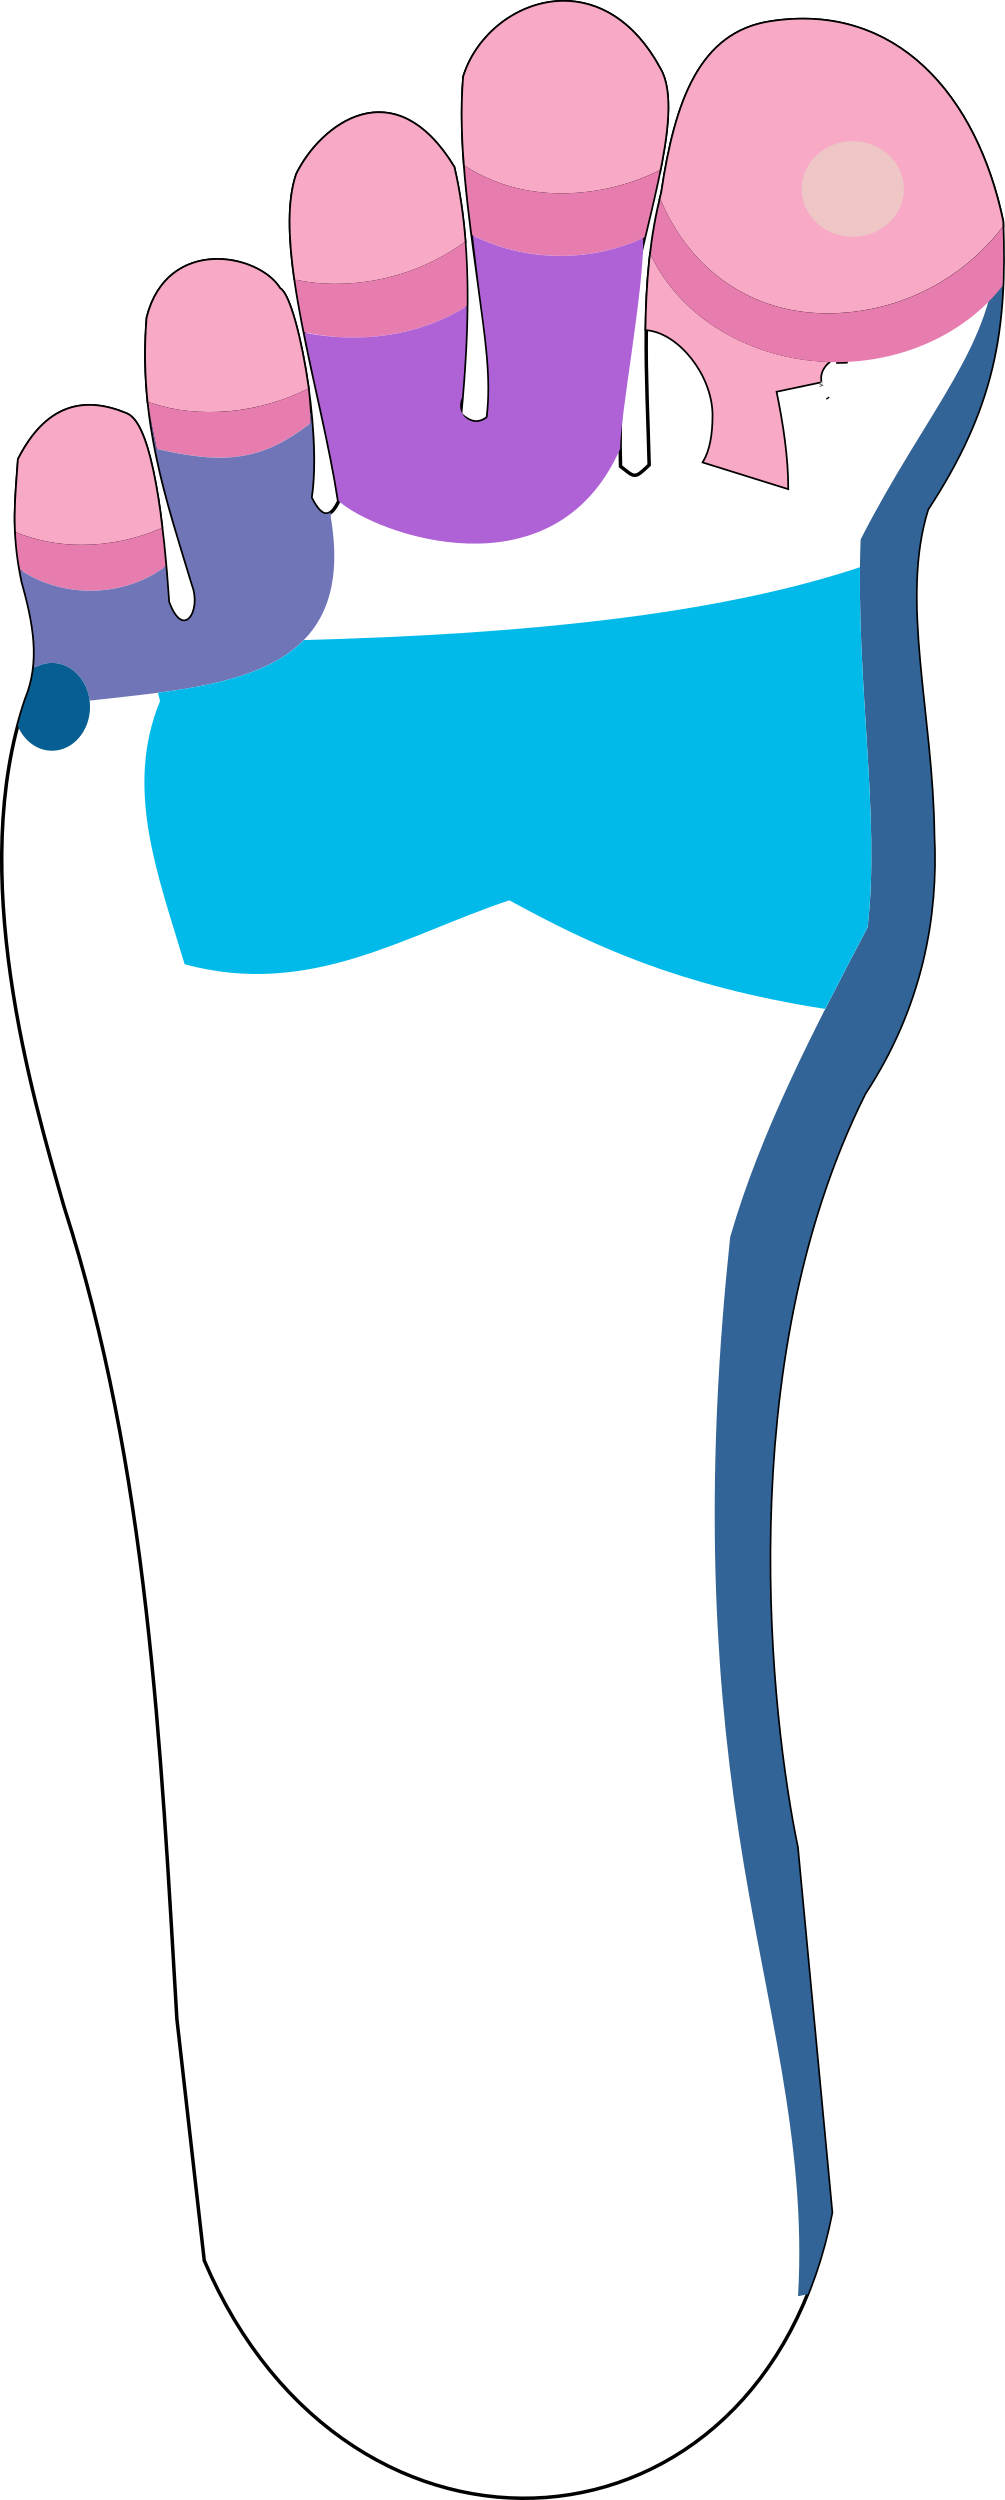
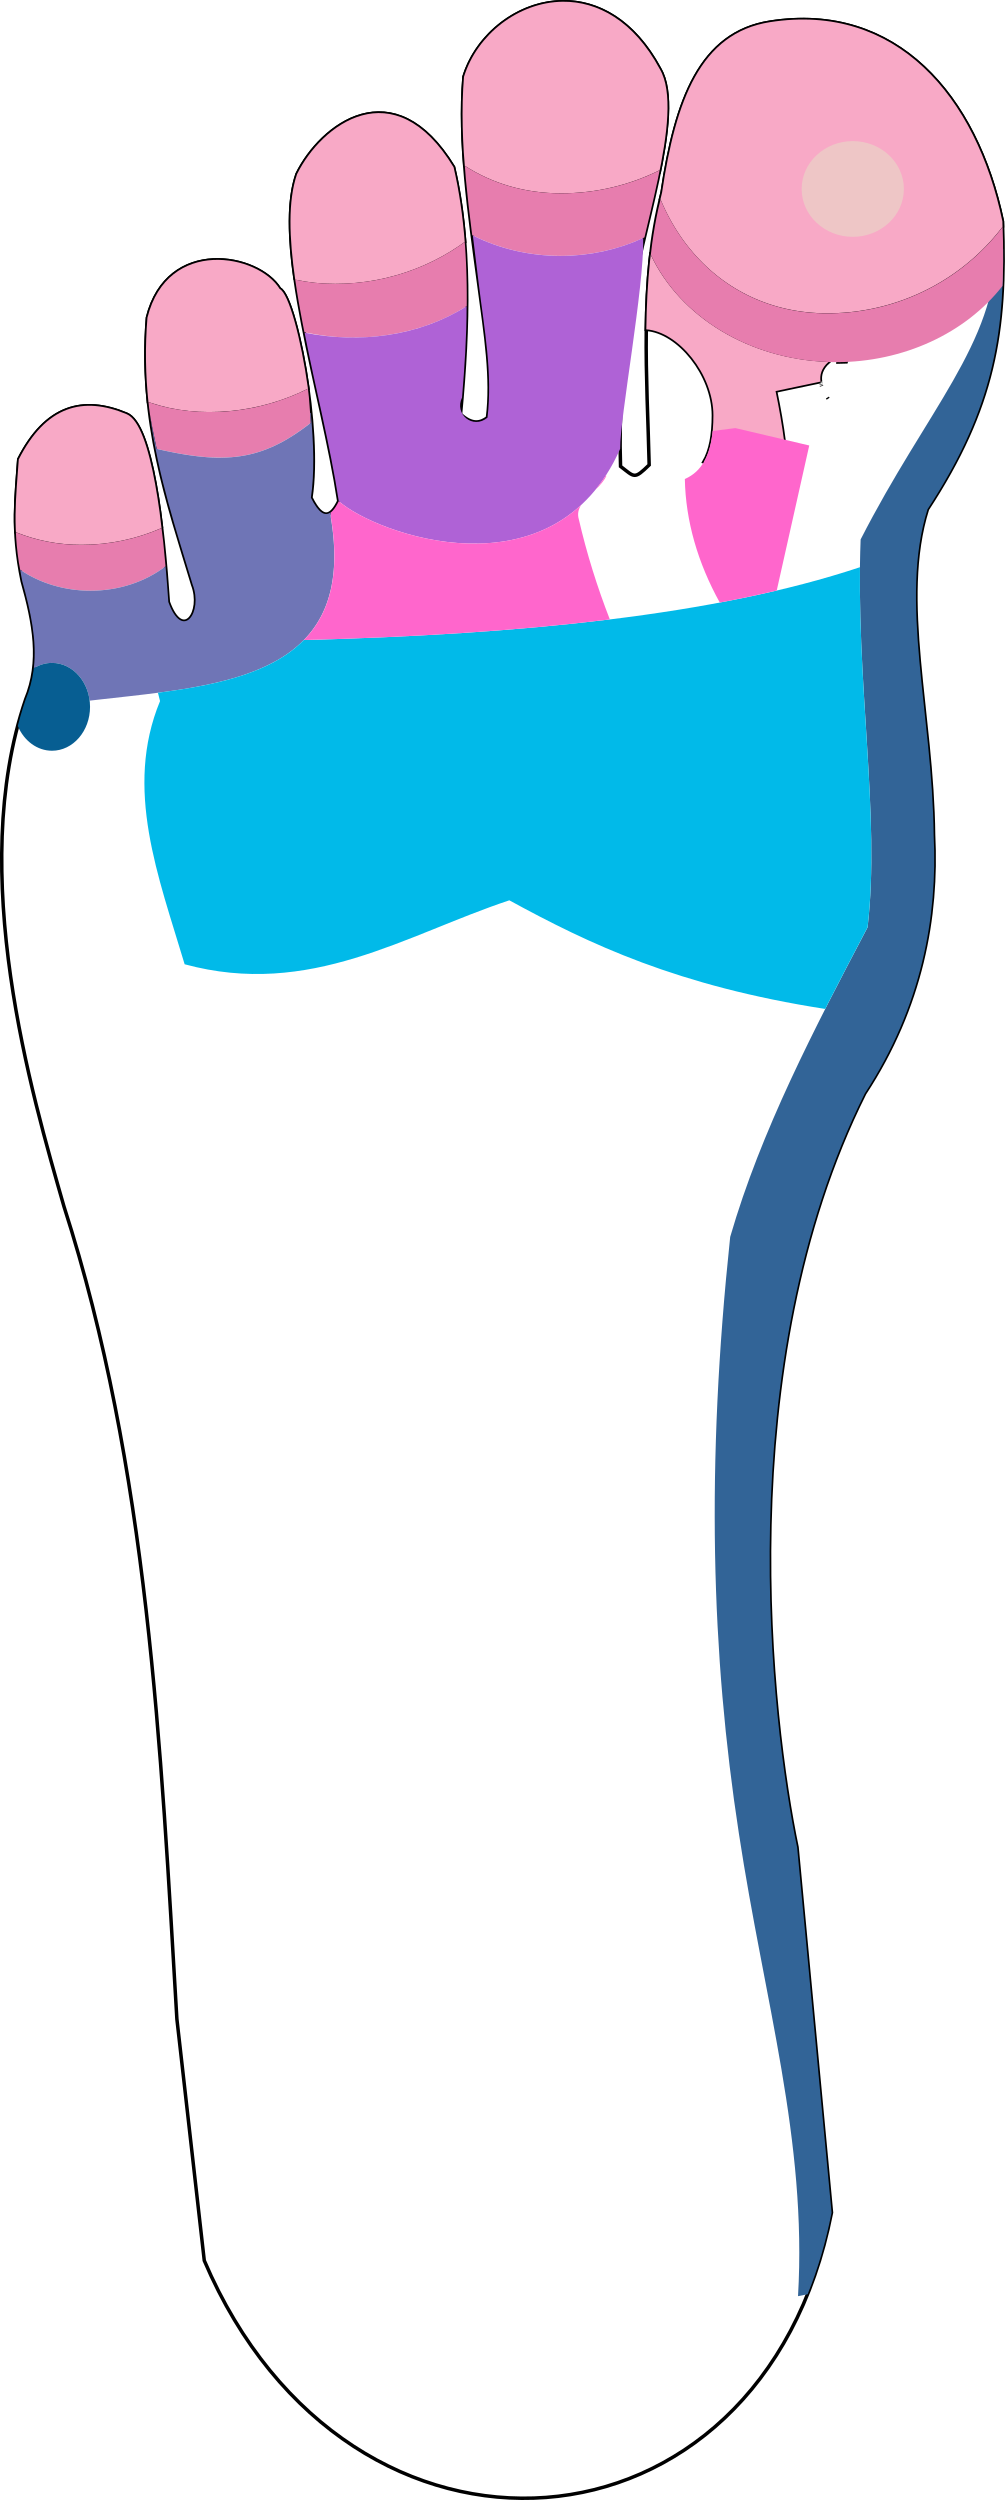
<svg xmlns="http://www.w3.org/2000/svg" width="76.06mm" height="189.229mm" viewBox="0 0 76.06 189.229" version="1.1" id="svg305">
  <defs id="defs302" />
  <g id="layer1" transform="translate(17.8945,-55.14384)">
    <path style="display:inline;fill:none;fill-rule:evenodd;stroke:#000000;stroke-width:0.265;stroke-dasharray:none;paint-order:stroke fill markers;stop-color:#000000" d="m -2.433,226.249 c 10.95,25.663 42.212,23.361 47.476,-3.631 l -2.607,-27.648 c -1.993,-9.565 -5.188,-36.461 5.12,-57.064 4.31,-6.585 5.519,-13.383 5.213,-19.549 -0.096,-9.172 -2.632,-17.775 -0.465,-24.669 5.028,-7.697 5.993,-13.445 5.678,-21.783 -1.98,-9.492 -8.069,-16.578 -17.594,-15.081 -5.248,0.825 -7.12,5.884 -8.165,12.89 -1.75,6.64 -1.125,14.246 -0.981,20.623 -1.146,1.111 -1.082,0.94 -2.167,0.106 -0.144,-4.037 0.191,-8.074 0.79,-12.112 0.504,-5.004 4.173,-14.581 2.172,-17.97 -4.53,-8.408 -13.043,-5.091 -14.811,0.592 -0.405,4.954 0.387,10.29 1.119,15.712 0.522,3.866 1.037,7.141 0.658,10.092 -0.54,0.402 -1.152,0.553 -2.041,-0.263 0.636,-6.729 0.777,-13.102 -0.527,-18.694 -4.531,-7.446 -10.028,-3.179 -11.848,0.527 -1.839,5.354 1.916,16.5 3.16,24.75 -0.558,1.141 -1.2,1.561 -2.106,-0.263 0.795,-5.219 -1.18,-15.221 -2.37,-15.798 -1.602,-2.627 -8.47,-3.95 -10.005,2.172 -0.644,7.807 1.527,13.925 3.423,20.208 0.801,2.082 -0.758,4.315 -1.843,1.316 -0.382,-5.73 -1.246,-13.43 -3.16,-14.218 -3.29,-1.379 -6.1,-0.634 -8.162,3.423 -0.181,2.758 -0.56,5.285 0.263,9.215 0.894,3.186 1.452,6.09 0.263,8.952 -4.491,13.153 0.472,29.903 2.896,38.376 6.383,19.838 7.331,40.978 8.548,61.507 z" id="path289" />
    <path id="path311" style="fill:#326497;fill-rule:evenodd;stroke:none;stroke-width:0.265;stroke-dasharray:none;paint-order:stroke fill markers;stop-color:#000000;fill-opacity:1" d="m 58.031,73.993 -0.517,-0.135 c -0.002,0.228 -0.009,0.453 -0.021,0.677 -0.012,0.224 -0.028,0.445 -0.05,0.665 -0.021,0.22 -0.047,0.438 -0.077,0.654 -0.03,0.216 -0.066,0.431 -0.105,0.645 -0.04,0.214 -0.083,0.426 -0.131,0.637 -0.048,0.211 -0.1,0.421 -0.157,0.63 -0.056,0.209 -0.117,0.417 -0.181,0.625 -0.064,0.207 -0.132,0.414 -0.204,0.62 -0.072,0.206 -0.147,0.412 -0.226,0.618 -0.079,0.205 -0.162,0.411 -0.248,0.616 -0.172,0.41 -0.358,0.82 -0.556,1.231 -0.198,0.411 -0.408,0.825 -0.629,1.241 -0.221,0.416 -0.453,0.836 -0.695,1.26 -0.242,0.424 -0.494,0.853 -0.753,1.289 -0.26,0.436 -0.528,0.878 -0.803,1.329 -0.55,0.901 -1.129,1.836 -1.725,2.817 -0.298,0.491 -0.601,0.993 -0.906,1.509 -0.306,0.516 -0.614,1.045 -0.925,1.59 -0.311,0.545 -0.622,1.105 -0.935,1.682 -0.313,0.577 -0.626,1.17 -0.939,1.782 -0.026,0.657 -0.042,1.315 -0.051,1.971 -0.009,0.657 -0.009,1.312 -0.004,1.967 0.006,0.655 0.018,1.308 0.035,1.96 0.018,0.652 0.04,1.302 0.067,1.949 0.054,1.295 0.123,2.582 0.199,3.856 0.075,1.274 0.157,2.535 0.234,3.779 0.077,1.244 0.149,2.471 0.206,3.678 0.029,0.603 0.054,1.202 0.074,1.795 0.02,0.593 0.035,1.179 0.044,1.76 0.009,0.581 0.011,1.155 0.006,1.723 -0.005,0.568 -0.018,1.129 -0.039,1.684 -0.021,0.554 -0.052,1.101 -0.092,1.641 -0.04,0.539 -0.091,1.072 -0.152,1.595 -0.505,0.962 -1.01,1.924 -1.512,2.887 -0.502,0.963 -1,1.926 -1.491,2.891 -0.491,0.965 -0.976,1.931 -1.45,2.9 -0.474,0.968 -0.939,1.938 -1.39,2.911 -0.225,0.486 -0.448,0.974 -0.666,1.461 -0.218,0.488 -0.433,0.977 -0.643,1.466 -0.21,0.489 -0.416,0.98 -0.618,1.471 -0.202,0.491 -0.399,0.983 -0.591,1.476 -0.192,0.493 -0.379,0.987 -0.561,1.483 -0.182,0.495 -0.358,0.991 -0.529,1.489 -0.17,0.497 -0.335,0.996 -0.493,1.496 -0.158,0.5 -0.311,1.001 -0.456,1.503 -0.115,1.083 -0.221,2.153 -0.319,3.212 -0.098,1.059 -0.187,2.106 -0.267,3.143 -0.081,1.037 -0.152,2.062 -0.216,3.078 -0.064,1.015 -0.119,2.02 -0.166,3.016 -0.047,0.995 -0.086,1.981 -0.116,2.958 -0.031,0.977 -0.053,1.944 -0.068,2.903 -0.015,0.959 -0.021,1.91 -0.02,2.853 0.001,0.943 0.01,1.878 0.026,2.806 0.017,0.928 0.041,1.848 0.073,2.762 0.032,0.914 0.071,1.821 0.118,2.722 0.047,0.901 0.101,1.797 0.162,2.687 0.061,0.89 0.13,1.774 0.206,2.654 0.076,0.88 0.159,1.754 0.249,2.625 0.09,0.871 0.188,1.737 0.291,2.6 0.104,0.863 0.215,1.721 0.332,2.578 0.118,0.856 0.242,1.71 0.373,2.561 0.121,0.795 0.247,1.582 0.377,2.361 0.13,0.779 0.263,1.55 0.399,2.314 0.272,1.528 0.554,3.028 0.837,4.506 0.282,1.479 0.564,2.936 0.836,4.38 0.136,0.722 0.269,1.44 0.398,2.155 0.129,0.716 0.255,1.428 0.376,2.139 0.12,0.711 0.236,1.42 0.345,2.129 0.109,0.708 0.212,1.416 0.306,2.123 0.095,0.707 0.182,1.415 0.26,2.123 0.078,0.708 0.148,1.417 0.207,2.128 0.059,0.711 0.107,1.423 0.145,2.137 0.037,0.715 0.064,1.432 0.076,2.153 0.013,0.721 0.013,1.445 -0.001,2.173 -0.007,0.364 -0.017,0.729 -0.032,1.096 -0.014,0.366 -0.032,0.734 -0.053,1.103 l 0.727,-0.148 c 0.763,-1.889 1.377,-3.945 1.812,-6.172 l -2.607,-27.648 c -1.993,-9.565 -5.188,-36.461 5.12,-57.064 4.31,-6.585 5.519,-13.382 5.213,-19.549 -0.096,-9.172 -2.632,-17.775 -0.466,-24.669 4.597,-7.036 5.794,-12.45 5.726,-19.698 z" />
    <g id="g5602" style="display:inline" transform="translate(-79.13922,-72.01087)">
      <path id="path960" style="font-variation-settings:normal;opacity:1;vector-effect:none;fill:#f8a9c6;fill-opacity:1;fill-rule:evenodd;stroke:#000000;stroke-width:0.265;stroke-linecap:butt;stroke-linejoin:miter;stroke-miterlimit:4;stroke-dasharray:none;stroke-dashoffset:0;stroke-opacity:1;-inkscape-stroke:none;paint-order:stroke fill markers;stop-color:#000000;stop-opacity:1" d="m 73.471,167.128 c -0.049,-0.406 -0.093,-0.817 -0.148,-1.213 -0.103,-0.745 -0.217,-1.468 -0.343,-2.153 -0.063,-0.342 -0.128,-0.675 -0.197,-0.996 -0.069,-0.321 -0.141,-0.63 -0.217,-0.926 -0.075,-0.295 -0.154,-0.576 -0.236,-0.841 -0.082,-0.265 -0.167,-0.514 -0.256,-0.745 -0.089,-0.231 -0.182,-0.443 -0.278,-0.635 -0.096,-0.192 -0.196,-0.363 -0.3,-0.512 -0.052,-0.074 -0.105,-0.143 -0.159,-0.206 -0.054,-0.063 -0.109,-0.119 -0.164,-0.17 -0.056,-0.051 -0.113,-0.095 -0.171,-0.133 -0.058,-0.038 -0.116,-0.069 -0.176,-0.094 -0.206,-0.086 -0.41,-0.164 -0.611,-0.234 -0.202,-0.069 -0.402,-0.13 -0.599,-0.181 -0.198,-0.052 -0.394,-0.095 -0.588,-0.129 -0.194,-0.034 -0.385,-0.059 -0.575,-0.074 -0.19,-0.015 -0.377,-0.021 -0.562,-0.017 -0.185,0.004 -0.369,0.018 -0.549,0.041 -0.181,0.024 -0.359,0.058 -0.535,0.102 -0.176,0.044 -0.35,0.099 -0.521,0.164 -0.171,0.065 -0.34,0.141 -0.507,0.227 -0.167,0.087 -0.331,0.184 -0.492,0.293 -0.162,0.109 -0.321,0.229 -0.477,0.36 -0.156,0.131 -0.311,0.274 -0.462,0.429 -0.151,0.155 -0.3,0.321 -0.445,0.5 -0.146,0.179 -0.289,0.369 -0.429,0.572 -0.14,0.203 -0.278,0.419 -0.412,0.646 -0.135,0.228 -0.266,0.468 -0.395,0.722 -0.045,0.689 -0.103,1.364 -0.151,2.051 -0.024,0.343 -0.045,0.689 -0.062,1.041 -0.017,0.352 -0.028,0.71 -0.032,1.077 -0.004,0.367 6.98e-4,0.743 0.015,1.131 0.003,0.07 0.011,0.146 0.014,0.217 1.519,0.613 3.18,0.952 4.953,0.952 2.137,0 4.188,-0.45 6.07,-1.269 z" />
      <path id="path5536" style="font-variation-settings:normal;display:inline;opacity:1;vector-effect:none;fill:#f8a9c6;fill-opacity:1;fill-rule:evenodd;stroke:#000000;stroke-width:0.265;stroke-linecap:butt;stroke-linejoin:miter;stroke-miterlimit:4;stroke-dasharray:none;stroke-dashoffset:0;stroke-opacity:1;-inkscape-stroke:none;paint-order:stroke fill markers;stop-color:#000000;stop-opacity:1" d="m 72.479,157.58 c 0.057,0.02 0.113,0.043 0.171,0.062 0.227,0.076 0.456,0.146 0.689,0.21 0.233,0.064 0.469,0.122 0.709,0.174 0.24,0.052 0.482,0.098 0.728,0.137 0.246,0.04 0.494,0.073 0.746,0.099 0.252,0.027 0.507,0.046 0.765,0.06 0.258,0.013 0.518,0.021 0.782,0.021 0.264,0 0.527,-0.006 0.788,-0.019 0.262,-0.012 0.522,-0.03 0.781,-0.055 0.259,-0.024 0.517,-0.055 0.774,-0.091 0.256,-0.036 0.511,-0.078 0.765,-0.126 0.253,-0.048 0.505,-0.102 0.755,-0.161 0.25,-0.059 0.498,-0.124 0.744,-0.194 0.246,-0.07 0.49,-0.146 0.732,-0.227 0.242,-0.081 0.481,-0.168 0.719,-0.26 0.237,-0.092 0.472,-0.19 0.705,-0.292 0.232,-0.103 0.463,-0.211 0.69,-0.324 0.011,-0.005 0.022,-0.012 0.033,-0.017 -0.53,-3.826 -1.464,-7.223 -2.143,-7.551 -1.602,-2.627 -8.47,-3.95 -10.005,2.172 -0.186,2.253 -0.136,4.365 0.072,6.381 z" />
      <path id="path5506" style="font-variation-settings:normal;display:inline;opacity:1;vector-effect:none;fill:#f8a9c6;fill-opacity:1;fill-rule:evenodd;stroke:#000000;stroke-width:0.265;stroke-linecap:butt;stroke-linejoin:miter;stroke-miterlimit:4;stroke-dasharray:none;stroke-dashoffset:0;stroke-opacity:1;-inkscape-stroke:none;paint-order:stroke fill markers;stop-color:#000000;stop-opacity:1" d="m 83.589,148.321 c 0.004,8e-4 0.007,0.002 0.011,0.003 0.24,0.052 0.482,0.098 0.728,0.137 0.246,0.04 0.495,0.073 0.747,0.099 0.252,0.027 0.506,0.047 0.764,0.06 0.258,0.013 0.519,0.02 0.782,0.02 0.264,0 0.526,-0.006 0.788,-0.019 0.262,-0.012 0.522,-0.03 0.781,-0.055 0.259,-0.024 0.517,-0.055 0.774,-0.091 0.256,-0.036 0.511,-0.078 0.765,-0.126 0.253,-0.048 0.505,-0.101 0.755,-0.16 0.25,-0.059 0.498,-0.124 0.744,-0.195 0.246,-0.07 0.49,-0.146 0.732,-0.227 0.242,-0.081 0.482,-0.168 0.719,-0.26 0.237,-0.092 0.472,-0.189 0.705,-0.292 0.232,-0.103 0.462,-0.21 0.689,-0.323 0.227,-0.113 0.452,-0.231 0.673,-0.354 0.222,-0.123 0.441,-0.251 0.656,-0.384 0.216,-0.133 0.428,-0.271 0.637,-0.414 0.129,-0.088 0.254,-0.181 0.381,-0.272 -0.152,-1.957 -0.421,-3.848 -0.843,-5.656 -4.531,-7.446 -10.028,-3.179 -11.848,0.527 -0.688,2.002 -0.593,4.815 -0.14,7.983 z" />
      <path id="path5452" style="font-variation-settings:normal;opacity:1;vector-effect:none;fill:#f8a9c6;fill-opacity:1;fill-rule:evenodd;stroke:#000000;stroke-width:0.265;stroke-linecap:butt;stroke-linejoin:miter;stroke-miterlimit:4;stroke-dasharray:none;stroke-dashoffset:0;stroke-opacity:1;-inkscape-stroke:none;paint-order:stroke fill markers;stop-color:#000000;stop-opacity:1" d="m 111.175,140.04 c 0.038,-0.189 0.079,-0.38 0.114,-0.566 0.079,-0.422 0.151,-0.837 0.214,-1.244 0.063,-0.407 0.117,-0.806 0.16,-1.194 0.043,-0.388 0.073,-0.764 0.091,-1.128 0.018,-0.363 0.022,-0.713 0.01,-1.046 -0.006,-0.167 -0.016,-0.329 -0.029,-0.487 -0.014,-0.158 -0.032,-0.312 -0.055,-0.461 -0.022,-0.149 -0.049,-0.293 -0.081,-0.433 -0.032,-0.139 -0.068,-0.273 -0.11,-0.402 -0.042,-0.129 -0.088,-0.252 -0.14,-0.37 -0.052,-0.118 -0.109,-0.229 -0.172,-0.335 -0.124,-0.23 -0.251,-0.451 -0.38,-0.664 -0.13,-0.213 -0.262,-0.417 -0.397,-0.612 -0.135,-0.196 -0.272,-0.383 -0.412,-0.562 -0.14,-0.179 -0.282,-0.35 -0.426,-0.513 -0.144,-0.163 -0.291,-0.318 -0.439,-0.465 -0.148,-0.147 -0.298,-0.286 -0.45,-0.418 -0.152,-0.132 -0.305,-0.256 -0.46,-0.372 -0.155,-0.117 -0.311,-0.226 -0.469,-0.328 -0.157,-0.102 -0.316,-0.197 -0.476,-0.284 -0.16,-0.088 -0.32,-0.168 -0.482,-0.242 -0.161,-0.074 -0.324,-0.14 -0.487,-0.201 -0.163,-0.06 -0.326,-0.114 -0.49,-0.161 -0.164,-0.047 -0.328,-0.088 -0.492,-0.122 -0.164,-0.034 -0.328,-0.063 -0.492,-0.085 -0.164,-0.022 -0.329,-0.038 -0.492,-0.048 -0.164,-0.01 -0.327,-0.014 -0.49,-0.012 h -5.2e-4 c -0.21,0.002 -0.418,0.013 -0.626,0.034 -0.207,0.021 -0.413,0.05 -0.618,0.088 -0.204,0.038 -0.407,0.085 -0.607,0.14 -0.2,0.055 -0.398,0.119 -0.593,0.19 -0.195,0.071 -0.387,0.15 -0.576,0.236 -0.189,0.086 -0.375,0.18 -0.558,0.281 -0.182,0.101 -0.361,0.208 -0.535,0.322 -0.174,0.114 -0.345,0.235 -0.511,0.362 -0.166,0.127 -0.327,0.261 -0.483,0.399 -0.156,0.139 -0.307,0.283 -0.452,0.434 -0.145,0.15 -0.285,0.306 -0.419,0.466 -0.134,0.16 -0.262,0.326 -0.383,0.496 -0.121,0.17 -0.237,0.344 -0.345,0.523 -0.108,0.179 -0.209,0.361 -0.302,0.548 -0.094,0.186 -0.18,0.377 -0.258,0.571 -0.078,0.194 -0.149,0.39 -0.211,0.59 -0.051,0.619 -0.083,1.245 -0.098,1.875 -0.016,0.631 -0.015,1.267 -5.1e-4,1.907 0.014,0.641 0.043,1.286 0.082,1.936 0.021,0.339 0.052,0.682 0.078,1.023 2.053,1.321 4.515,2.082 7.293,2.082 2.636,0 5.181,-0.62 7.453,-1.75 z" />
      <path id="path16625" style="font-variation-settings:normal;display:inline;vector-effect:none;fill:#f8a9c6;fill-opacity:1;stroke:#000000;stroke-width:0.265;stroke-linecap:butt;stroke-linejoin:miter;stroke-miterlimit:4;stroke-dasharray:none;stroke-dashoffset:0;stroke-opacity:1;-inkscape-stroke:none;paint-order:stroke fill markers;stop-color:#000000" d="m 110.511,146.365 c -0.019,0.163 -0.042,0.324 -0.059,0.487 -0.046,0.437 -0.086,0.875 -0.12,1.314 -0.034,0.439 -0.062,0.88 -0.085,1.321 -0.045,0.865 -0.071,1.732 -0.082,2.597 2.451,0.178 5.079,3.427 5.079,6.506 0,1.479 -0.214,2.667 -0.718,3.53 l 6.317,1.972 c -0.003,-2.237 -0.349,-4.693 -0.896,-7.337 l 3.403,-0.716 c 9.8e-4,0.007 0.003,0.013 0.004,0.02 -0.081,-0.504 0.051,-1.022 0.599,-1.511 a 15.14,12.967 0 0 1 -13.45,-8.108 c 0.003,-0.025 0.006,-0.05 0.009,-0.075 z m 14.783,8.178 a 15.14,12.967 0 0 1 -0.758,0.021 15.14,12.967 0 0 0 0.757,-0.018 z m -1.929,1.584 c 0.002,0.011 0.004,0.021 0.006,0.032 -0.002,-0.011 -0.004,-0.021 -0.006,-0.032 z m 0.025,0.11 c 0.003,0.011 0.005,0.022 0.008,0.033 -0.003,-0.011 -0.005,-0.022 -0.008,-0.033 z m 0.028,0.099 c 0.004,0.014 0.009,0.028 0.013,0.042 -0.005,-0.014 -0.009,-0.028 -0.013,-0.042 z m 0.454,0.912 c 0.019,0.029 0.037,0.058 0.056,0.086 -0.019,-0.028 -0.038,-0.057 -0.056,-0.086 z m -12.632,-15.006 c 0.023,0.056 0.046,0.112 0.07,0.168 0.048,0.111 0.096,0.222 0.146,0.331 0.05,0.11 0.101,0.218 0.153,0.326 0.052,0.108 0.106,0.215 0.16,0.321 0.054,0.106 0.11,0.212 0.167,0.317 0.057,0.105 0.115,0.208 0.174,0.311 0.059,0.103 0.119,0.205 0.18,0.306 0.061,0.101 0.123,0.201 0.187,0.301 0.063,0.099 0.128,0.198 0.193,0.296 0.066,0.098 0.132,0.194 0.2,0.29 0.068,0.096 0.136,0.19 0.206,0.284 0.07,0.094 0.141,0.187 0.213,0.279 0.072,0.092 0.145,0.183 0.219,0.272 0.074,0.09 0.149,0.178 0.225,0.266 0.076,0.088 0.153,0.175 0.231,0.26 0.078,0.086 0.158,0.17 0.238,0.254 0.08,0.084 0.161,0.166 0.243,0.248 0.082,0.081 0.165,0.162 0.25,0.241 0.084,0.079 0.169,0.157 0.255,0.234 0.086,0.077 0.173,0.152 0.261,0.227 0.088,0.075 0.177,0.148 0.267,0.221 0.09,0.072 0.181,0.143 0.273,0.213 0.092,0.07 0.185,0.139 0.279,0.206 0.094,0.067 0.189,0.133 0.284,0.198 0.096,0.065 0.192,0.129 0.289,0.191 0.098,0.062 0.196,0.124 0.296,0.183 0.099,0.06 0.2,0.119 0.301,0.176 0.101,0.057 0.203,0.113 0.306,0.168 0.103,0.055 0.207,0.108 0.312,0.16 0.105,0.052 0.21,0.103 0.317,0.152 0.106,0.049 0.214,0.097 0.322,0.144 0.108,0.046 0.217,0.091 0.327,0.135 0.11,0.044 0.221,0.086 0.332,0.127 0.112,0.041 0.224,0.08 0.337,0.118 0.113,0.038 0.227,0.074 0.342,0.11 0.115,0.035 0.231,0.069 0.347,0.101 0.117,0.032 0.234,0.062 0.352,0.091 0.118,0.029 0.237,0.057 0.357,0.083 0.12,0.026 0.24,0.051 0.362,0.073 0.121,0.023 0.243,0.044 0.366,0.064 0.123,0.02 0.247,0.038 0.371,0.055 0.124,0.017 0.249,0.032 0.375,0.045 0.126,0.013 0.253,0.025 0.38,0.035 0.127,0.01 0.256,0.019 0.384,0.025 0.129,0.007 0.258,0.012 0.389,0.015 0.13,0.003 0.261,0.005 0.393,0.005 0.132,0 0.264,-0.002 0.395,-0.005 0.131,-0.003 0.262,-0.008 0.393,-0.014 0.131,-0.006 0.261,-0.014 0.391,-0.023 0.13,-0.009 0.26,-0.019 0.39,-0.032 0.13,-0.012 0.259,-0.026 0.388,-0.041 0.129,-0.015 0.257,-0.032 0.386,-0.05 0.128,-0.018 0.256,-0.038 0.383,-0.059 0.127,-0.021 0.255,-0.043 0.381,-0.067 0.127,-0.024 0.253,-0.049 0.379,-0.076 0.126,-0.027 0.251,-0.055 0.376,-0.085 0.125,-0.03 0.25,-0.061 0.374,-0.093 0.124,-0.032 0.247,-0.066 0.371,-0.101 0.123,-0.035 0.245,-0.072 0.367,-0.11 0.122,-0.038 0.244,-0.078 0.365,-0.118 0.121,-0.041 0.241,-0.083 0.361,-0.126 0.12,-0.043 0.239,-0.088 0.358,-0.134 0.119,-0.046 0.237,-0.093 0.354,-0.142 0.117,-0.049 0.234,-0.099 0.35,-0.15 0.116,-0.051 0.232,-0.104 0.347,-0.158 0.115,-0.054 0.23,-0.109 0.343,-0.166 0.114,-0.057 0.226,-0.114 0.338,-0.173 0.112,-0.059 0.224,-0.119 0.335,-0.181 0.111,-0.061 0.221,-0.125 0.33,-0.189 0.109,-0.064 0.218,-0.129 0.326,-0.196 0.108,-0.067 0.215,-0.134 0.321,-0.203 0.106,-0.069 0.212,-0.139 0.317,-0.21 0.105,-0.071 0.209,-0.144 0.312,-0.218 0.103,-0.074 0.205,-0.149 0.306,-0.225 0.101,-0.076 0.202,-0.153 0.301,-0.232 0.1,-0.078 0.198,-0.158 0.296,-0.239 0.098,-0.081 0.194,-0.163 0.29,-0.245 0.096,-0.083 0.191,-0.167 0.285,-0.252 0.094,-0.085 0.187,-0.172 0.279,-0.259 0.092,-0.087 0.183,-0.176 0.273,-0.266 0.09,-0.09 0.18,-0.18 0.268,-0.272 0.088,-0.092 0.175,-0.185 0.261,-0.279 0.086,-0.094 0.171,-0.189 0.255,-0.285 0.084,-0.096 0.167,-0.193 0.249,-0.291 0.082,-0.098 0.163,-0.198 0.242,-0.298 0.074,-0.093 0.148,-0.188 0.22,-0.283 -0.004,-0.139 -0.004,-0.27 -0.009,-0.41 -1.98,-9.492 -8.069,-16.578 -17.594,-15.08 -5.248,0.825 -7.12,5.884 -8.165,12.89 -0.045,0.171 -0.082,0.345 -0.124,0.517 z" />
    </g>
    <ellipse style="display:inline;fill:#eec6c6;fill-opacity:1;fill-rule:evenodd;stroke-width:0.265" id="path352" cx="87.113" cy="119.72" rx="3.869" ry="3.623" transform="translate(-40.45945,-50.27296)" />
    <g id="g5811" style="display:inline" transform="translate(-79.13922,-72.01126)">
      <path id="path1301" style="font-variation-settings:normal;display:inline;opacity:1;vector-effect:none;fill:#e77dae;fill-opacity:1;fill-rule:evenodd;stroke-width:0.265;stroke-linecap:butt;stroke-linejoin:miter;stroke-miterlimit:4;stroke-dasharray:none;stroke-dashoffset:0;stroke-opacity:1;-inkscape-stroke:none;stop-color:#000000;stop-opacity:1" d="m 84.769,159.16 c -0.067,-0.77 -0.108,-1.817 -0.216,-2.581 -3.188,1.589 -6.911,2.179 -10.415,1.468 -0.56,-0.12 -1.116,-0.267 -1.655,-0.465 0.128,1.35 0.351,2.225 0.627,3.552 5.075,1.163 7.904,0.966 11.659,-1.974 z" />
      <path id="path1174" style="font-variation-settings:normal;vector-effect:none;fill:#e77dae;fill-opacity:1;fill-rule:evenodd;stroke-width:0.265;stroke-linecap:butt;stroke-linejoin:miter;stroke-miterlimit:4;stroke-dasharray:none;stroke-dashoffset:0;stroke-opacity:1;-inkscape-stroke:none;stop-color:#000000" d="m 96.572,150.328 c 0.001,-0.138 0.003,-0.277 0.003,-0.415 6.57e-4,-0.198 1.16e-4,-0.395 -0.001,-0.592 -0.001,-0.197 -0.003,-0.393 -0.006,-0.589 -0.003,-0.196 -0.007,-0.391 -0.012,-0.586 -0.005,-0.195 -0.011,-0.389 -0.018,-0.582 -0.007,-0.194 -0.015,-0.386 -0.024,-0.579 -0.009,-0.192 -0.019,-0.384 -0.03,-0.576 -0.011,-0.191 -0.023,-0.382 -0.037,-0.572 -0.009,-0.124 -0.018,-0.247 -0.028,-0.37 -0.126,0.091 -0.252,0.184 -0.381,0.272 -0.209,0.143 -0.422,0.281 -0.637,0.414 -0.216,0.133 -0.435,0.261 -0.656,0.384 -0.222,0.123 -0.446,0.242 -0.673,0.354 -0.227,0.113 -0.457,0.221 -0.689,0.323 -0.232,0.103 -0.467,0.2 -0.705,0.292 -0.237,0.092 -0.477,0.179 -0.719,0.26 -0.242,0.081 -0.486,0.157 -0.732,0.227 -0.246,0.07 -0.494,0.136 -0.744,0.195 -0.25,0.059 -0.502,0.112 -0.755,0.16 -0.253,0.048 -0.508,0.09 -0.765,0.126 -0.256,0.036 -0.514,0.067 -0.774,0.091 -0.259,0.024 -0.52,0.043 -0.781,0.055 -0.262,0.013 -0.524,0.019 -0.788,0.019 -0.264,0 -0.525,-0.007 -0.782,-0.02 -0.258,-0.013 -0.512,-0.034 -0.764,-0.06 -0.252,-0.027 -0.501,-0.06 -0.747,-0.099 -0.246,-0.04 -0.488,-0.086 -0.728,-0.137 -0.004,-0.001 -0.007,-0.002 -0.011,-0.003 0.001,0.009 0.002,0.017 0.004,0.025 0.038,0.265 0.079,0.532 0.121,0.802 0.043,0.27 0.088,0.541 0.135,0.815 0.047,0.274 0.096,0.549 0.147,0.827 0.051,0.277 0.103,0.556 0.157,0.837 0.043,0.224 0.088,0.449 0.133,0.674 a 13.033,9.413 0 0 0 3.656,0.412 13.033,9.413 0 0 0 8.63,-2.384 z" />
      <path id="path1112" style="font-variation-settings:normal;vector-effect:none;fill:#e77dae;fill-opacity:1;fill-rule:evenodd;stroke-width:0.265;stroke-linecap:butt;stroke-linejoin:miter;stroke-miterlimit:4;stroke-dasharray:none;stroke-dashoffset:0;stroke-opacity:1;-inkscape-stroke:none;stop-color:#000000" d="m 110.022,145.128 c 0.139,-0.587 0.278,-1.173 0.42,-1.776 0.204,-0.865 0.407,-1.738 0.589,-2.599 0.051,-0.24 0.096,-0.475 0.143,-0.713 -2.272,1.13 -4.817,1.749 -7.452,1.749 -2.778,0 -5.24,-0.76 -7.293,-2.082 0.024,0.313 0.043,0.624 0.072,0.938 0.06,0.658 0.128,1.319 0.203,1.983 0.075,0.664 0.156,1.332 0.242,2.002 0.014,0.108 0.029,0.217 0.043,0.325 a 13.231,11.388 0 0 0 6.685,1.569 13.231,11.388 0 0 0 6.348,-1.397 z" />
      <path id="path1003" style="font-variation-settings:normal;vector-effect:none;fill:#e77dae;fill-opacity:1;fill-rule:evenodd;stroke-width:0.265;stroke-linecap:butt;stroke-linejoin:miter;stroke-miterlimit:4;stroke-dasharray:none;stroke-dashoffset:0;stroke-opacity:1;-inkscape-stroke:none;stop-color:#000000" d="m 137.123,148.791 c 0.006,-0.143 0.017,-0.283 0.022,-0.427 0.016,-0.47 0.026,-0.947 0.029,-1.432 0.003,-0.485 -3.1e-4,-0.978 -0.009,-1.48 -0.008,-0.452 -0.022,-0.915 -0.039,-1.382 0.002,0.085 0.003,0.171 0.006,0.258 -0.072,0.095 -0.146,0.19 -0.22,0.283 -0.08,0.1 -0.16,0.2 -0.242,0.298 -0.082,0.098 -0.165,0.195 -0.249,0.291 -0.084,0.096 -0.169,0.191 -0.255,0.285 -0.086,0.094 -0.173,0.187 -0.261,0.279 -0.088,0.092 -0.177,0.182 -0.268,0.272 -0.09,0.09 -0.181,0.178 -0.273,0.266 -0.092,0.087 -0.185,0.174 -0.279,0.259 -0.094,0.085 -0.189,0.169 -0.285,0.252 -0.096,0.083 -0.193,0.165 -0.29,0.245 -0.098,0.081 -0.197,0.16 -0.296,0.239 -0.1,0.078 -0.2,0.155 -0.301,0.232 -0.101,0.076 -0.203,0.151 -0.306,0.225 -0.103,0.074 -0.207,0.146 -0.312,0.218 -0.105,0.071 -0.211,0.141 -0.317,0.21 -0.106,0.069 -0.213,0.137 -0.321,0.203 -0.108,0.067 -0.216,0.132 -0.326,0.196 -0.109,0.064 -0.219,0.127 -0.33,0.189 -0.111,0.062 -0.223,0.122 -0.335,0.181 -0.112,0.059 -0.225,0.117 -0.338,0.173 -0.114,0.057 -0.228,0.112 -0.343,0.166 -0.115,0.054 -0.231,0.106 -0.347,0.158 -0.116,0.051 -0.233,0.102 -0.35,0.15 -0.117,0.049 -0.236,0.096 -0.354,0.142 -0.119,0.046 -0.238,0.09 -0.358,0.134 -0.12,0.043 -0.24,0.085 -0.361,0.126 -0.121,0.041 -0.243,0.08 -0.365,0.118 -0.122,0.038 -0.244,0.074 -0.367,0.11 -0.123,0.035 -0.246,0.069 -0.371,0.101 -0.124,0.032 -0.249,0.063 -0.374,0.093 -0.125,0.03 -0.25,0.058 -0.376,0.085 -0.126,0.027 -0.252,0.052 -0.379,0.076 -0.127,0.024 -0.254,0.046 -0.381,0.067 -0.127,0.021 -0.255,0.041 -0.383,0.059 -0.128,0.018 -0.257,0.035 -0.386,0.05 -0.129,0.015 -0.259,0.029 -0.388,0.041 -0.13,0.012 -0.259,0.022 -0.39,0.032 -0.13,0.009 -0.26,0.017 -0.391,0.023 -0.131,0.006 -0.262,0.011 -0.393,0.014 -0.131,0.003 -0.263,0.005 -0.395,0.005 -0.132,0 -0.263,-0.002 -0.393,-0.005 -0.13,-0.003 -0.26,-0.008 -0.389,-0.015 -0.129,-0.007 -0.257,-0.015 -0.384,-0.025 -0.127,-0.01 -0.254,-0.021 -0.38,-0.035 -0.126,-0.013 -0.251,-0.028 -0.375,-0.045 -0.124,-0.017 -0.248,-0.035 -0.371,-0.055 -0.123,-0.02 -0.245,-0.041 -0.366,-0.064 -0.121,-0.023 -0.242,-0.047 -0.362,-0.073 -0.12,-0.026 -0.239,-0.054 -0.357,-0.083 -0.118,-0.029 -0.235,-0.059 -0.352,-0.091 -0.117,-0.032 -0.232,-0.066 -0.347,-0.101 -0.115,-0.035 -0.229,-0.072 -0.342,-0.11 -0.113,-0.038 -0.226,-0.077 -0.337,-0.118 -0.112,-0.041 -0.222,-0.083 -0.332,-0.127 -0.11,-0.044 -0.219,-0.088 -0.327,-0.135 -0.108,-0.047 -0.216,-0.094 -0.322,-0.144 -0.106,-0.049 -0.212,-0.1 -0.317,-0.152 -0.105,-0.052 -0.209,-0.105 -0.312,-0.16 -0.103,-0.055 -0.205,-0.111 -0.306,-0.168 -0.101,-0.057 -0.201,-0.116 -0.301,-0.176 -0.099,-0.06 -0.198,-0.121 -0.296,-0.183 -0.098,-0.062 -0.194,-0.126 -0.289,-0.191 -0.096,-0.065 -0.19,-0.131 -0.284,-0.198 -0.094,-0.067 -0.187,-0.136 -0.279,-0.206 -0.092,-0.07 -0.183,-0.141 -0.273,-0.213 -0.09,-0.072 -0.179,-0.146 -0.267,-0.221 -0.088,-0.075 -0.175,-0.15 -0.261,-0.227 -0.086,-0.077 -0.171,-0.155 -0.255,-0.234 -0.084,-0.079 -0.167,-0.159 -0.25,-0.241 -0.082,-0.081 -0.163,-0.164 -0.243,-0.248 -0.08,-0.084 -0.16,-0.168 -0.238,-0.254 -0.078,-0.086 -0.155,-0.173 -0.231,-0.26 -0.076,-0.088 -0.151,-0.176 -0.225,-0.266 -0.074,-0.09 -0.147,-0.181 -0.219,-0.272 -0.072,-0.092 -0.143,-0.185 -0.213,-0.279 -0.07,-0.094 -0.138,-0.189 -0.206,-0.284 -0.068,-0.096 -0.134,-0.192 -0.2,-0.29 -0.066,-0.098 -0.13,-0.196 -0.193,-0.296 -0.063,-0.099 -0.125,-0.2 -0.187,-0.301 -0.061,-0.101 -0.121,-0.203 -0.18,-0.306 -0.059,-0.103 -0.117,-0.206 -0.174,-0.311 -0.057,-0.105 -0.112,-0.21 -0.167,-0.317 -0.054,-0.106 -0.108,-0.213 -0.16,-0.321 -0.052,-0.108 -0.103,-0.217 -0.153,-0.326 -0.05,-0.11 -0.099,-0.22 -0.146,-0.331 -0.024,-0.056 -0.046,-0.112 -0.07,-0.168 l 5.2e-4,-5.2e-4 c 0.017,-0.071 0.033,-0.142 0.05,-0.213 -0.08,0.316 -0.158,0.632 -0.228,0.952 -0.091,0.422 -0.175,0.847 -0.25,1.275 -0.075,0.428 -0.143,0.859 -0.203,1.291 -0.041,0.296 -0.074,0.594 -0.109,0.892 a 15.14,12.967 0 0 0 14.034,8.124 15.14,12.967 0 0 0 12.588,-5.773 z" />
      <path id="path1431" style="font-variation-settings:normal;display:inline;vector-effect:none;fill:#e77dae;fill-opacity:1;fill-rule:evenodd;stroke-width:0.265;stroke-linecap:butt;stroke-linejoin:miter;stroke-miterlimit:4;stroke-dasharray:none;stroke-dashoffset:0;stroke-opacity:1;-inkscape-stroke:none;stop-color:#000000" d="m 73.774,170.022 c -0.054,-0.607 -0.108,-1.216 -0.173,-1.826 -0.039,-0.36 -0.087,-0.711 -0.13,-1.068 -1.882,0.819 -3.933,1.269 -6.07,1.269 -1.773,0 -3.434,-0.339 -4.953,-0.952 0.015,0.322 0.033,0.647 0.065,0.989 0.039,0.416 0.091,0.849 0.159,1.299 0.026,0.175 0.067,0.367 0.099,0.548 a 8.393,6.977 0 0 0 5.323,1.588 8.393,6.977 0 0 0 5.68,-1.846 z" />
    </g>
    <path id="path496-5" style="display:inline;fill:#6f75b6;fill-opacity:1;fill-rule:evenodd;stroke:none;stroke-width:0.265;stroke-dasharray:none;paint-order:stroke fill markers;stop-color:#000000" d="m 5.629,86.394 c -0.018,0.006 -0.035,0.013 -0.053,0.02 0.017,0.259 0.035,0.51 0.054,0.735 -0.117,0.092 -0.234,0.181 -0.349,0.268 -0.116,0.087 -0.231,0.17 -0.345,0.252 -0.114,0.081 -0.228,0.16 -0.341,0.236 -0.113,0.076 -0.225,0.15 -0.336,0.221 -0.112,0.071 -0.223,0.14 -0.333,0.206 -0.111,0.066 -0.221,0.13 -0.331,0.191 -0.11,0.061 -0.22,0.12 -0.329,0.177 -0.109,0.056 -0.219,0.111 -0.328,0.162 -0.109,0.052 -0.218,0.101 -0.327,0.148 -0.109,0.047 -0.218,0.092 -0.327,0.134 -0.109,0.043 -0.218,0.083 -0.327,0.121 -0.109,0.038 -0.219,0.074 -0.328,0.107 -0.11,0.034 -0.219,0.065 -0.329,0.095 -0.11,0.029 -0.221,0.057 -0.332,0.082 -0.111,0.025 -0.223,0.048 -0.335,0.069 -0.112,0.021 -0.224,0.04 -0.337,0.057 -0.113,0.017 -0.227,0.032 -0.342,0.045 -0.115,0.013 -0.23,0.024 -0.346,0.033 -0.116,0.009 -0.233,0.016 -0.351,0.022 -0.118,0.005 -0.237,0.009 -0.357,0.01 -0.12,0.002 -0.241,0.002 -0.363,-5.1e-4 -0.122,-0.002 -0.246,-0.006 -0.37,-0.011 -0.124,-0.006 -0.25,-0.013 -0.377,-0.022 -0.127,-0.009 -0.255,-0.02 -0.385,-0.033 -0.13,-0.012 -0.261,-0.026 -0.393,-0.042 -0.133,-0.016 -0.267,-0.033 -0.403,-0.052 -0.136,-0.019 -0.273,-0.039 -0.412,-0.061 -0.139,-0.022 -0.28,-0.046 -0.422,-0.071 -0.143,-0.025 -0.287,-0.052 -0.434,-0.08 -0.146,-0.028 -0.294,-0.058 -0.444,-0.088 -0.15,-0.031 -0.303,-0.063 -0.457,-0.097 -0.154,-0.034 -0.311,-0.069 -0.469,-0.105 -0.096,-0.462 -0.186,-0.87 -0.267,-1.262 -0.041,-0.196 -0.079,-0.388 -0.116,-0.581 -0.036,-0.193 -0.071,-0.387 -0.102,-0.587 -0.003,-10e-4 -0.006,-0.003 -0.009,-0.004 0.606,4.514 1.967,8.576 3.213,12.707 0.801,2.082 -0.758,4.315 -1.843,1.316 -0.058,-0.865 -0.131,-1.778 -0.212,-2.702 a 8.393,6.977 0 0 1 -0.597,0.417 8.393,6.977 0 0 1 -0.641,0.369 8.393,6.977 0 0 1 -0.68,0.318 8.393,6.977 0 0 1 -0.712,0.264 8.393,6.977 0 0 1 -0.739,0.208 8.393,6.977 0 0 1 -0.759,0.15 8.393,6.977 0 0 1 -0.773,0.091 8.393,6.977 0 0 1 -0.779,0.03 8.393,6.977 0 0 1 -0.72,-0.026 8.393,6.977 0 0 1 -0.715,-0.077 8.393,6.977 0 0 1 -0.704,-0.128 8.393,6.977 0 0 1 -0.688,-0.178 8.393,6.977 0 0 1 -0.667,-0.226 8.393,6.977 0 0 1 -0.641,-0.273 8.393,6.977 0 0 1 -0.611,-0.318 8.393,6.977 0 0 1 -0.576,-0.36 c 0.05,0.285 0.093,0.563 0.156,0.864 0.65,2.316 1.122,4.484 0.875,6.595 a 2.88,3.324 0 0 1 1.378,-0.407 2.88,3.324 0 0 1 2.85,2.855 c 0.194,-0.022 0.389,-0.045 0.583,-0.067 0.794,-0.09 1.593,-0.176 2.389,-0.266 0.398,-0.045 0.795,-0.091 1.19,-0.138 0.395,-0.048 0.789,-0.097 1.18,-0.149 0.196,-0.026 0.39,-0.053 0.584,-0.08 0.194,-0.027 0.387,-0.055 0.58,-0.084 0.192,-0.029 0.384,-0.059 0.575,-0.09 0.191,-0.031 0.38,-0.063 0.568,-0.096 0.188,-0.033 0.376,-0.067 0.562,-0.102 0.186,-0.035 0.371,-0.072 0.554,-0.11 0.184,-0.038 0.366,-0.077 0.546,-0.117 0.181,-0.041 0.36,-0.083 0.537,-0.126 0.178,-0.043 0.354,-0.088 0.528,-0.135 0.174,-0.047 0.347,-0.095 0.518,-0.145 0.171,-0.05 0.34,-0.101 0.507,-0.155 0.167,-0.054 0.332,-0.109 0.496,-0.166 0.163,-0.057 0.324,-0.116 0.483,-0.178 0.159,-0.061 0.316,-0.125 0.47,-0.191 0.155,-0.066 0.307,-0.134 0.457,-0.204 0.15,-0.07 0.297,-0.142 0.442,-0.217 0.072,-0.037 0.144,-0.076 0.215,-0.114 0.071,-0.039 0.142,-0.077 0.212,-0.117 0.07,-0.04 0.139,-0.08 0.208,-0.121 0.069,-0.041 0.136,-0.083 0.204,-0.125 0.067,-0.042 0.134,-0.086 0.2,-0.129 0.066,-0.044 0.131,-0.088 0.195,-0.133 0.064,-0.045 0.128,-0.09 0.191,-0.137 0.063,-0.046 0.126,-0.094 0.187,-0.142 0.062,-0.048 0.122,-0.097 0.182,-0.146 0.06,-0.049 0.119,-0.099 0.178,-0.15 0.059,-0.051 0.116,-0.102 0.173,-0.154 0.057,-0.052 0.113,-0.105 0.168,-0.159 0.055,-0.054 0.11,-0.108 0.164,-0.163 0.054,-0.055 0.107,-0.111 0.159,-0.168 0.052,-0.057 0.103,-0.114 0.153,-0.173 0.05,-0.058 0.1,-0.118 0.149,-0.178 0.049,-0.06 0.097,-0.121 0.144,-0.182 0.047,-0.062 0.093,-0.124 0.138,-0.188 0.045,-0.063 0.09,-0.127 0.133,-0.192 0.043,-0.065 0.086,-0.131 0.128,-0.198 0.042,-0.067 0.082,-0.134 0.122,-0.203 0.04,-0.069 0.079,-0.138 0.117,-0.208 0.038,-0.07 0.075,-0.141 0.111,-0.213 0.036,-0.072 0.071,-0.145 0.105,-0.219 0.034,-0.074 0.067,-0.148 0.099,-0.224 0.032,-0.076 0.063,-0.153 0.094,-0.23 0.03,-0.078 0.059,-0.156 0.087,-0.236 0.028,-0.08 0.055,-0.16 0.081,-0.242 0.026,-0.082 0.051,-0.164 0.075,-0.248 0.024,-0.084 0.047,-0.168 0.069,-0.253 0.022,-0.086 0.043,-0.172 0.063,-0.259 0.02,-0.087 0.039,-0.176 0.056,-0.266 0.018,-0.09 0.034,-0.18 0.049,-0.272 0.015,-0.092 0.03,-0.184 0.043,-0.278 0.013,-0.094 0.026,-0.189 0.037,-0.285 0.011,-0.096 0.02,-0.193 0.029,-0.291 0.009,-0.098 0.016,-0.197 0.023,-0.297 0.006,-0.1 0.011,-0.202 0.015,-0.304 0.004,-0.102 0.007,-0.206 0.009,-0.311 0.002,-0.105 0.002,-0.21 0.001,-0.317 -7.41e-4,-0.107 -0.003,-0.215 -0.006,-0.325 -0.003,-0.109 -0.007,-0.22 -0.013,-0.331 -0.006,-0.112 -0.013,-0.224 -0.021,-0.338 -0.008,-0.114 -0.018,-0.229 -0.028,-0.346 -0.011,-0.116 -0.023,-0.234 -0.036,-0.352 -0.013,-0.119 -0.027,-0.239 -0.043,-0.36 -0.016,-0.121 -0.033,-0.243 -0.051,-0.367 -0.018,-0.124 -0.038,-0.249 -0.059,-0.375 l -0.019,-0.417 c -0.418,0.307 -0.899,0.088 -1.494,-1.111 0.27,-1.774 0.216,-4.099 -0.014,-6.42 z m -21.134,20.309 c -0.005,0.024 -0.011,0.048 -0.017,0.072 0.006,-0.024 0.011,-0.048 0.017,-0.072 z m -0.443,1.382 c -0.032,0.093 -0.062,0.186 -0.092,0.279 0.031,-0.093 0.06,-0.186 0.092,-0.279 z" />
    <path id="path467" style="fill:#af62d6;fill-opacity:1;fill-rule:evenodd;stroke-width:0.265" d="m 35.79,17.823 0.453,3.708 c 0.408,3.34 1.054,6.708 0.657,10.082 -1.109,0.918 -2.538,-0.27 -1.928,-1.521 0.191,-2.3 0.344,-4.606 0.346,-6.914 -3.604,2.287 -8.15,2.841 -12.265,2 0.83,4.258 1.929,8.463 2.59,12.754 2.788,2.488 16.28,7.393 21.297,-3.957 -0.023,-2.365 1.824,-12.21 1.745,-15.961 a 13.231,11.388 0 0 1 -6.256,1.357 13.231,11.388 0 0 1 -6.639,-1.547 z" transform="translate(-17.8945,55.14384)" />
    <path id="path1314" style="opacity:1;fill:#075e92;fill-opacity:1;fill-rule:evenodd;stroke-width:0.265" d="m -15.34,105.729 c -0.008,0.066 -0.013,0.131 -0.022,0.197 -0.025,0.181 -0.056,0.362 -0.092,0.542 -0.036,0.18 -0.079,0.361 -0.127,0.541 -0.048,0.18 -0.103,0.359 -0.164,0.538 -0.061,0.179 -0.128,0.359 -0.203,0.537 -0.14,0.411 -0.272,0.825 -0.394,1.243 -0.074,0.254 -0.139,0.512 -0.207,0.768 a 2.88,3.324 0 0 0 2.59,1.873 2.88,3.324 0 0 0 2.88,-3.324 2.88,3.324 0 0 0 -2.88,-3.324 2.88,3.324 0 0 0 -1.381,0.409 z" />
    <path id="path16125" style="display:inline;fill:#01bae9;fill-opacity:1;stroke:none;stroke-width:0.265px;stroke-linecap:butt;stroke-linejoin:miter;stroke-opacity:1" d="m 47.192,98.078 c -10.94,3.64 -25.651,5.08 -42.092,5.511 -0.047,0.048 -0.094,0.095 -0.142,0.142 -0.055,0.054 -0.111,0.107 -0.168,0.159 -0.057,0.052 -0.115,0.103 -0.173,0.154 -0.059,0.051 -0.118,0.101 -0.178,0.15 -0.06,0.049 -0.121,0.098 -0.182,0.146 -0.062,0.048 -0.124,0.095 -0.187,0.142 -0.063,0.046 -0.127,0.092 -0.191,0.137 -0.064,0.045 -0.129,0.09 -0.195,0.133 -0.066,0.044 -0.133,0.087 -0.2,0.129 -0.067,0.042 -0.135,0.084 -0.204,0.125 -0.069,0.041 -0.138,0.082 -0.208,0.121 -0.07,0.04 -0.141,0.079 -0.212,0.117 -0.071,0.039 -0.143,0.077 -0.215,0.114 -0.145,0.075 -0.292,0.147 -0.442,0.217 -0.15,0.07 -0.302,0.138 -0.457,0.204 -0.155,0.066 -0.311,0.129 -0.47,0.191 -0.159,0.061 -0.32,0.12 -0.483,0.178 -0.163,0.057 -0.328,0.113 -0.496,0.166 -0.167,0.053 -0.336,0.105 -0.507,0.155 -0.171,0.05 -0.344,0.098 -0.518,0.145 -0.174,0.047 -0.35,0.091 -0.528,0.135 -0.178,0.043 -0.357,0.086 -0.537,0.126 -0.181,0.041 -0.363,0.08 -0.546,0.117 -0.184,0.038 -0.368,0.074 -0.554,0.11 -0.186,0.035 -0.374,0.069 -0.562,0.102 -0.188,0.033 -0.378,0.065 -0.568,0.096 -0.191,0.031 -0.382,0.061 -0.575,0.09 -0.192,0.029 -0.386,0.057 -0.58,0.084 -0.194,0.027 -0.389,0.054 -0.584,0.08 -0.059,0.008 -0.119,0.015 -0.178,0.022 l 0.159,0.634 c -2.744,6.64 -0.12,13.281 1.862,19.921 9.501,2.577 16.698,-2.222 24.576,-4.841 6.089,3.329 12.733,6.484 23.911,8.223 0.069,-0.135 0.134,-0.271 0.203,-0.406 0.491,-0.965 0.989,-1.928 1.491,-2.891 0.502,-0.963 1.007,-1.925 1.512,-2.887 0.062,-0.524 0.112,-1.056 0.152,-1.595 0.04,-0.539 0.071,-1.087 0.092,-1.641 0.021,-0.554 0.034,-1.116 0.039,-1.684 0.005,-0.568 0.003,-1.143 -0.006,-1.723 -0.009,-0.581 -0.023,-1.167 -0.043,-1.76 -0.02,-0.593 -0.045,-1.191 -0.074,-1.795 -0.057,-1.207 -0.129,-2.434 -0.206,-3.678 -0.077,-1.244 -0.159,-2.505 -0.234,-3.779 -0.075,-1.274 -0.145,-2.56 -0.198,-3.856 -0.027,-0.648 -0.05,-1.298 -0.068,-1.949 -0.018,-0.652 -0.029,-1.305 -0.035,-1.96 -0.005,-0.61 -0.004,-1.221 0.004,-1.833 z" />
+     <path id="path13175" style="display:inline;fill:#ff66cc;stroke:none;stroke-width:0.265px;stroke-linecap:butt;stroke-linejoin:miter;stroke-opacity:1" d="m 37.765,87.547 -1.716,0.218 c -0.177,1.827 -0.811,3.071 -2.107,3.635 0.06,3.185 0.982,6.348 2.644,9.352 1.479,-0.279 2.918,-0.581 4.311,-0.909 l 2.462,-10.98 z m -8.93,2.025 c -0.01,0.021 -0.021,0.041 -0.031,0.061 -0.023,0.048 -0.063,0.129 -0.063,0.129 0.032,-0.063 0.063,-0.126 0.094,-0.191 z m -0.094,0.191 c 0.007,-0.014 0.023,-0.049 0.032,-0.067 -0.049,0.099 -0.098,0.197 -0.148,0.293 0.036,-0.069 0.071,-0.137 0.106,-0.207 0.002,-0.004 0.007,-0.015 0.009,-0.019 z m 0.319,0.148 c 0.005,0.248 0.01,0.401 0.009,0.305 -0.003,-0.101 -0.006,-0.203 -0.009,-0.304 -1.3e-4,-1.9e-4 -3.7e-4,-3.2e-4 -5.1e-4,-5.2e-4 z m 0.009,0.305 c 0.002,0.076 0.004,0.151 0.007,0.227 -0.003,-0.079 -0.005,-0.158 -0.007,-0.238 6e-5,0.005 -4e-5,0.007 0,0.011 z m 0.007,0.227 c 0,1.8e-4 -10e-6,3.5e-4 0,5.2e-4 0.136,0.104 0.253,0.198 0.358,0.281 0.052,0.041 0.101,0.08 0.147,0.115 0.046,0.035 0.089,0.067 0.13,0.096 0.005,0.004 0.01,0.006 0.015,0.009 -0.02,-0.013 -0.08,-0.057 -0.145,-0.106 -1.8e-4,-1.4e-4 -3.4e-4,-3.8e-4 -5.2e-4,-5.2e-4 -0.051,-0.038 -0.101,-0.077 -0.128,-0.1 -0.006,-0.005 -0.012,-0.009 -0.018,-0.014 -0.104,-0.082 -0.222,-0.176 -0.358,-0.281 z m -0.499,-0.359 c -0.059,0.111 -0.119,0.217 -0.179,0.325 0.007,-0.012 0.009,-0.016 0.016,-0.028 0.055,-0.098 0.11,-0.196 0.163,-0.297 z m -0.261,0.471 c -0.006,0.011 -0.013,0.021 -0.02,0.032 -0.051,0.086 -0.104,0.177 -0.099,0.17 0.04,-0.066 0.08,-0.134 0.119,-0.202 z m -0.074,0.123 c -0.048,0.08 -0.095,0.16 -0.143,0.238 0.03,-0.049 0.06,-0.097 0.09,-0.147 0.01,-0.017 0.038,-0.067 0.053,-0.091 z m 1.488,0.269 c 5.2e-4,4.7e-4 0.004,0.003 0.004,0.003 3.1e-4,1.8e-4 0.002,0.002 0.003,0.002 0.032,0.022 0.063,0.043 0.092,0.06 0.037,0.022 0.073,0.041 0.107,0.057 0.017,0.008 0.034,0.015 0.051,0.021 0.017,0.006 0.034,0.011 0.051,0.015 0.017,0.004 0.033,0.008 0.049,0.01 0.016,0.002 0.033,0.003 0.05,0.004 -0.033,-0.001 -0.066,-0.006 -0.099,-0.015 -0.033,-0.008 -0.067,-0.021 -0.102,-0.036 -0.035,-0.016 -0.07,-0.034 -0.107,-0.057 -0.031,-0.019 -0.065,-0.042 -0.099,-0.065 z m -1.688,0.061 c -0.267,0.422 -0.549,0.815 -0.843,1.179 0.32,-0.31 0.619,-0.635 0.795,-1.009 -0.008,-0.018 -0.015,-0.036 -0.023,-0.053 l -5.1e-4,-5.2e-4 0.041,-0.065 c 0.011,-0.017 0.021,-0.034 0.031,-0.051 z m -0.049,0.17 c 0.129,0.284 0.256,0.568 0.382,0.852 -0.127,-0.285 -0.253,-0.569 -0.382,-0.853 z m 0.382,0.852 c 0.126,0.285 0.252,0.569 0.376,0.855 -0.125,-0.285 -0.25,-0.57 -0.376,-0.855 z m 0.376,0.855 c 0.161,0.367 0.319,0.736 0.477,1.104 -0.159,-0.368 -0.317,-0.737 -0.477,-1.104 z m 1.502,-1.779 c -0.006,0.001 -0.012,0.005 -0.018,0.006 0.006,-10e-4 0.013,-0.003 0.019,-0.005 -5.2e-4,-3.5e-4 -10e-4,-6.8e-4 -0.002,-0.001 z M 7.749,93.076 c -0.035,0.071 -0.07,0.14 -0.105,0.205 -0.036,0.065 -0.072,0.127 -0.108,0.186 -0.036,0.059 -0.073,0.114 -0.11,0.165 -0.037,0.051 -0.075,0.098 -0.113,0.141 -0.038,0.043 -0.077,0.081 -0.116,0.115 -0.019,0.017 -0.039,0.033 -0.059,0.047 l 0.018,0.405 c 0.021,0.126 0.041,0.251 0.059,0.375 0.018,0.124 0.035,0.246 0.051,0.367 0.016,0.121 0.03,0.241 0.043,0.36 0.013,0.119 0.025,0.236 0.036,0.352 0.011,0.116 0.02,0.232 0.028,0.346 0.008,0.114 0.015,0.226 0.021,0.338 0.006,0.112 0.01,0.222 0.013,0.331 0.003,0.109 0.005,0.218 0.006,0.325 8e-4,0.107 6.67e-4,0.213 -0.001,0.317 -0.002,0.105 -0.005,0.208 -0.009,0.311 -0.004,0.102 -0.009,0.204 -0.015,0.304 -0.006,0.1 -0.014,0.199 -0.023,0.297 -0.009,0.098 -0.018,0.195 -0.029,0.291 -0.011,0.096 -0.024,0.191 -0.037,0.285 -0.013,0.094 -0.027,0.186 -0.043,0.278 -0.015,0.092 -0.031,0.182 -0.049,0.272 -0.018,0.09 -0.037,0.178 -0.056,0.266 -0.02,0.087 -0.041,0.174 -0.063,0.259 -0.022,0.086 -0.045,0.17 -0.069,0.253 -0.024,0.084 -0.049,0.166 -0.075,0.248 -0.026,0.082 -0.053,0.162 -0.081,0.242 -0.028,0.08 -0.057,0.158 -0.087,0.236 -0.03,0.078 -0.061,0.155 -0.094,0.23 -0.032,0.076 -0.065,0.15 -0.099,0.224 -0.034,0.074 -0.069,0.147 -0.105,0.219 -0.036,0.072 -0.073,0.143 -0.111,0.213 -0.038,0.07 -0.077,0.14 -0.117,0.208 -0.04,0.069 -0.08,0.136 -0.122,0.203 -0.042,0.067 -0.084,0.133 -0.128,0.198 -0.043,0.065 -0.088,0.129 -0.133,0.192 -0.045,0.063 -0.091,0.126 -0.138,0.188 -0.047,0.062 -0.095,0.122 -0.144,0.182 -0.049,0.06 -0.098,0.119 -0.149,0.178 -0.05,0.058 -0.101,0.116 -0.153,0.173 -0.052,0.057 -0.105,0.113 -0.159,0.168 -0.007,0.007 -0.014,0.014 -0.021,0.021 8.242,-0.216 16.047,-0.687 23.162,-1.56 -0.962,-2.472 -1.752,-5.002 -2.346,-7.573 -0.124,-0.411 -0.033,-0.762 0.171,-1.087 -6.078,5.598 -15.994,1.799 -18.338,-0.294 z m 21.931,1.959 c 0.205,0.479 0.41,0.958 0.615,1.436 -0.205,-0.478 -0.41,-0.957 -0.615,-1.436 z" />
  </g>
</svg>
